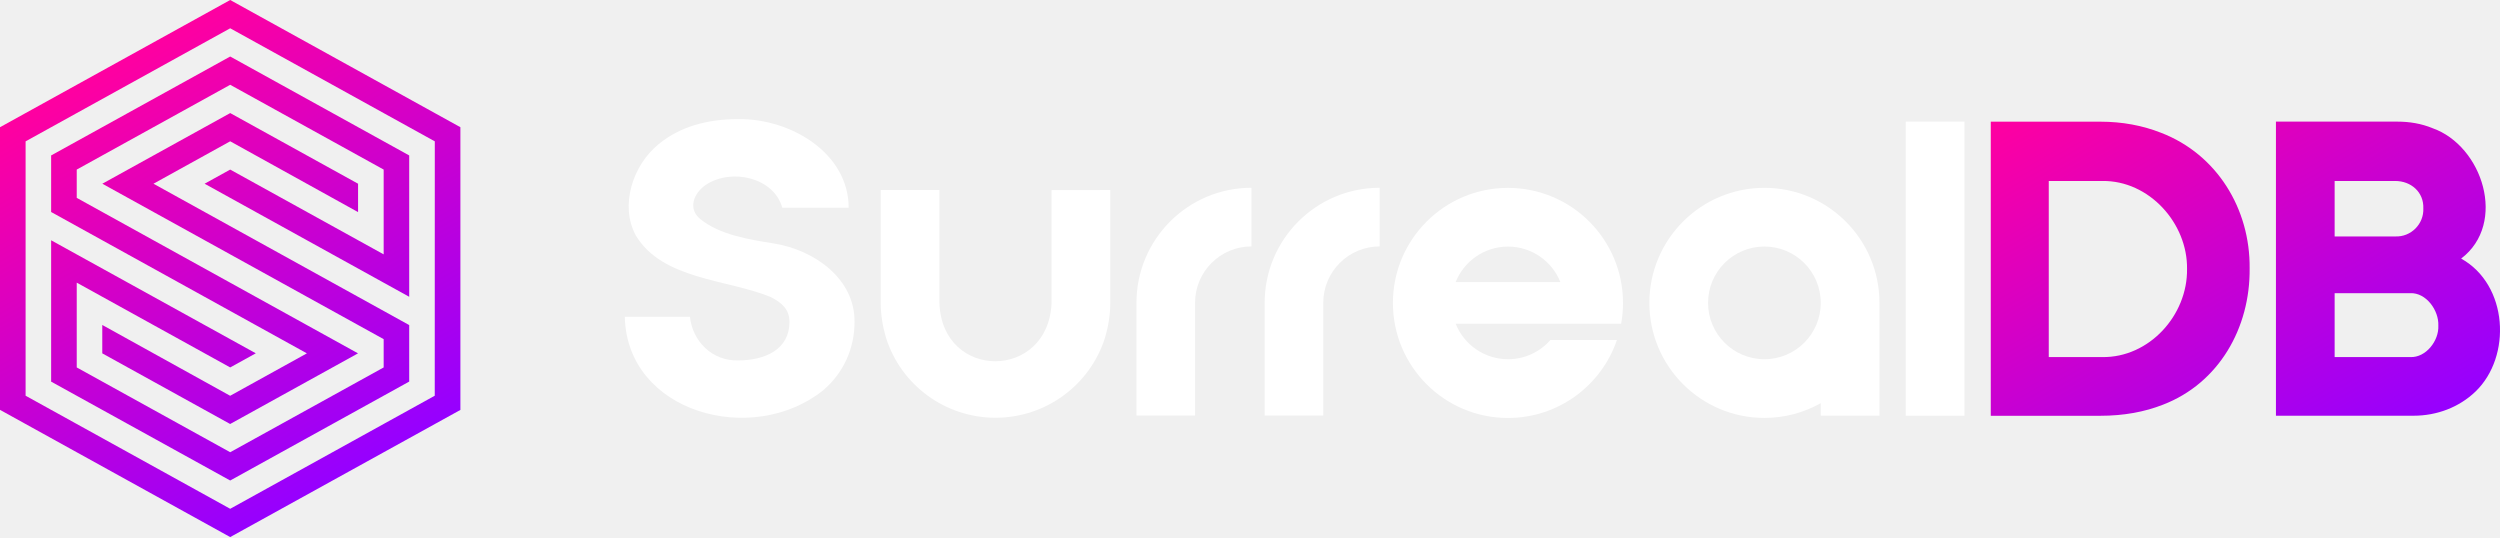
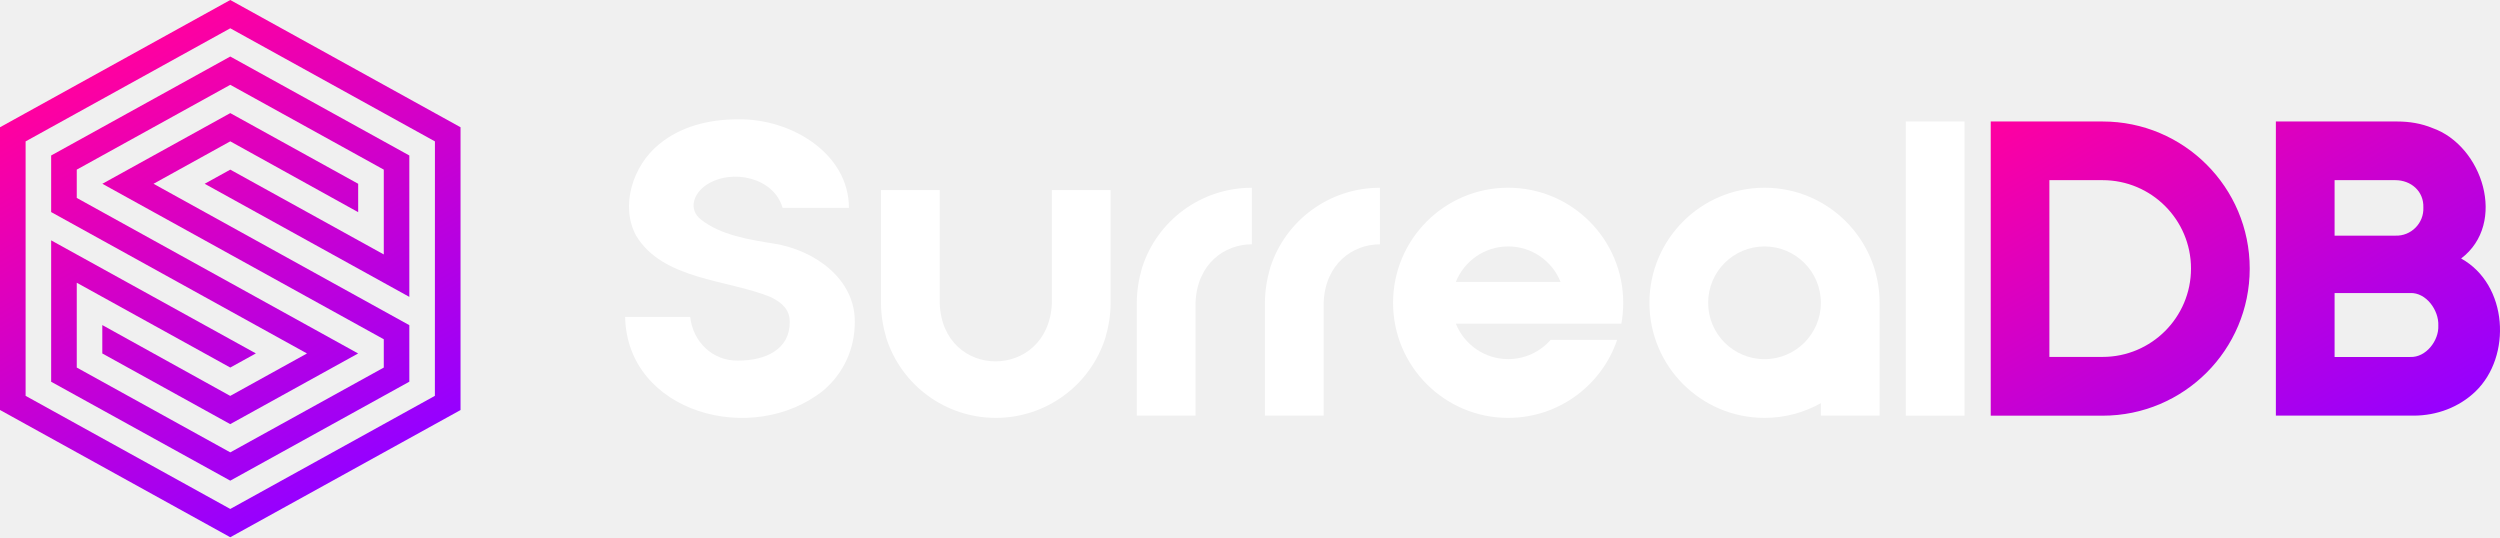
- <svg xmlns="http://www.w3.org/2000/svg" version="1.1" id="SurrealDB" x="0px" y="0px" viewBox="0 0 4561.3 979.9" style="enable-background:new 0 0 4561.3 979.9;" xml:space="preserve">
+ <svg xmlns="http://www.w3.org/2000/svg" version="1.1" id="Built_on_SurrealDB" x="0px" y="0px" viewBox="0 0 4559.9 979.9" style="enable-background:new 0 0 4559.9 979.9;" xml:space="preserve">
  <style type="text/css">
- 	.st0{fill:url(#DB_00000048487347086893493710000004528769888840385445_);}
+ 	.st0{fill:url(#DB_00000062876021213690672170000000514189494634513329_);}
	.st1{fill:#FFFFFF;}
- 	.st2{fill:url(#Icon_00000183946136787574510390000012658905940412849296_);}
+ 	.st2{fill:url(#Icon_00000074443081069526423160000003846046493808729256_);}
</style>
-   <linearGradient id="DB_00000029003950116912366290000004116398802232757158_" gradientUnits="userSpaceOnUse" x1="3829.714" y1="1718.343" x2="4266.252" y2="2474.448" gradientTransform="matrix(1 0 0 1 0 -1610.378)">
-     <stop offset="0" style="stop-color:#FF00A0" />
-     <stop offset="1" style="stop-color:#9600FF" />
-   </linearGradient>
-   <path id="DB" style="fill:url(#DB_00000029003950116912366290000004116398802232757158_);" d="M4490.4,471.8  c84.5-64.2,39.3-205.8-52.4-238c-20.2-8.3-41.6-11.9-64.2-11.9h-221.3v536.6c13.1,0,251,0,251,0c42.8,0,83.3-15.5,113-44  C4583.3,650.3,4576.1,519.4,4490.4,471.8z M4259.6,330.2h110.6c28.6,0,52.3,20.2,51.2,50c1.2,28.6-22.6,52.4-51.2,51.2h-110.6V330.2  z M4397.6,651.5h-138V534.9h138c28.6-1.2,52.4,30.9,51.2,59.5C4450,621.7,4426.2,652.7,4397.6,651.5z M3942.7,242.2  c-33.3-13.1-70.2-20.2-110.6-20.2h-199.9v536.6h199.9c42.8,0,80.9-7.1,114.2-20.2c102.3-39.3,159.4-140.4,158.2-248.7  C4105.7,381.4,4045,281.4,3942.7,242.2z M3990.3,490.8c1.1,84.5-69.1,161.9-154.7,160.7H3738V330.2h97.6  C3921.3,329,3991.5,407.5,3990.3,490.8z" />
-   <path id="l_00000025403636360595826800000011768100850424527237_" class="st1" d="M3477.1,221.9v536.6h107.1V221.9H3477.1z" />
-   <path class="st1" d="M3429.1,552.6c0-115.9-94-209.9-209.9-209.9s-209.9,94-209.9,209.9s94,209.9,209.9,209.9  c37.3,0,72.4-9.8,102.8-26.9v22.8h107.1L3429.1,552.6C3429.1,552.7,3429.1,552.7,3429.1,552.6z M3219.2,655.4  c-56.8,0-102.8-46-102.8-102.8s46-102.8,102.8-102.8s102.8,46,102.8,102.8S3276,655.4,3219.2,655.4z" />
-   <path class="st1" d="M2751.4,655.4c-43.3,0-80.4-26.8-95.5-64.7h301.9c2.3-12.3,3.4-25.1,3.4-38c0-115.9-94-209.9-209.9-209.9  s-209.9,94-209.9,209.9s94,209.9,209.9,209.9c92.3,0,170.7-59.6,198.8-142.3h-121.3C2810,641.8,2782.3,655.4,2751.4,655.4z   M2751.4,449.9c43.3,0,80.4,26.8,95.5,64.7h-191C2671,476.7,2708.1,449.9,2751.4,449.9z" />
-   <path class="st1" d="M2307.4,552.5v205.7h106.9V552.5c0-56.8,46.1-102.9,102.9-102.9v-107C2401.3,342.6,2307.4,436.6,2307.4,552.5z" />
-   <path class="st1" d="M2073.5,552.5v205.7h106.9V552.5c0-56.8,46.1-102.9,102.9-102.9v-107C2167.4,342.6,2073.5,436.6,2073.5,552.5z" />
-   <path class="st1" d="M1918.6,346.8v206.1c-5.9,141.6-199.9,141.6-204.6,0V439.2v-92.5h-107.1v92.5v113.6c0,21.4,3.6,42.8,9.5,63.1  c27.4,86.9,108.3,146.3,199.9,146.3s172.5-59.4,199.9-146.2c5.9-20.2,9.5-41.6,9.5-63.1V439.2v-92.5L1918.6,346.8L1918.6,346.8z" />
-   <path id="S_00000169540344908778767970000011130257505604909976_" class="st1" d="M1411.9,444.2c-45.1-7.2-98.6-15.6-134.2-44.5  c-22.6-18.2-13.1-47,10.7-62.8c46.3-30.3,123.4-13.3,138.9,42.1h121.1c0-98.9-104.5-162.9-201.9-161.7  c-54.7,0-105.7,13.3-144.9,45.8c-47.4,38.6-71.1,112.2-41.5,166.6c48.7,80.8,166.3,79.6,245.8,112.1c21.4,10.9,34.5,23,34.5,45.8  c0,49.5-43.9,70-93.8,70c-47.4,1.2-83-35-87.8-79.6H1140c3.6,175,232.7,237.8,362.1,133.9c36.8-31.4,57-76,57-124.2  C1560.2,509.3,1486.7,456.2,1411.9,444.2z" />
-   <linearGradient id="Icon_00000060718301121188036180000004517617148657500603_" gradientUnits="userSpaceOnUse" x1="203.348" y1="2241.681" x2="636.696" y2="1491.1" gradientTransform="matrix(1 0 0 -1 0 2356.378)">
-     <stop offset="0" style="stop-color:#FF00A0" />
-     <stop offset="1" style="stop-color:#9600FF" />
-   </linearGradient>
-   <path id="Icon" style="fill:url(#Icon_00000060718301121188036180000004517617148657500603_);" d="M420,257.8L653.3,387v-51.8  L420,206.3c-34.7,19.2-202.4,111.9-233.3,128.9c28.7,15.9,330.1,182.4,513.3,283.6v51.6c-24.9,13.8-280,154.7-280,154.7  C350.2,786.6,209.7,709,140,670.4V515.7l280,154.7l46.7-25.8L93.3,438.4v257.9L420,876.7c32.2-17.8,302.8-167.3,326.6-180.5V593.1  L280,335.2L420,257.8z M93.3,283.6v103.2l466.6,257.9l-140,77.4L186.6,592.9v51.8l233.3,128.9c34.7-19.2,202.4-111.9,233.3-128.9  C624.5,628.8,323.2,462.3,140,361v-51.6c24.9-13.8,280-154.7,280-154.7c69.7,38.6,210.2,116.2,280,154.7v154.7L420,309.4l-46.7,25.8  l373.3,206.3V283.6L420,103.1C387.7,121,117.2,270.5,93.3,283.6z M420,0L0,232.1v515.7l420,232.1l420-232V232.1L420,0z M793.2,722  L420,928.3L46.7,722V257.9L420,51.6l373.3,206.3L793.2,722z" />
+   <g>
+     <linearGradient id="DB_00000069364063439630302490000010074179742207837841_" gradientUnits="userSpaceOnUse" x1="3828.418" y1="107.621" x2="4264.905" y2="863.639">
+       <stop offset="0" style="stop-color:#FF00A0" />
+       <stop offset="1" style="stop-color:#9600FF" />
+     </linearGradient>
+     <path id="DB_00000016758915625124994280000016461386885611437752_" style="fill:url(#DB_00000069364063439630302490000010074179742207837841_);" d="   M4489,471.5c84.5-64.2,39.3-205.8-52.4-238c-20.2-8.3-41.6-11.9-64.2-11.9h-221.3v536.5c13.1,0,251,0,251,0   c42.8,0,83.3-15.5,113-44C4581.9,649.9,4574.7,519,4489,471.5z M4258.2,328.6h0.1h110.6c28.6,0,52.3,20.2,51.2,50   c1.2,28.6-22.6,52.4-51.2,51.2h-110.6h-0.1V328.6z M4396.2,651.1h-138V534.5h138c28.6-1.2,52.4,30.9,51.2,59.5   C4448.6,621.3,4424.8,652.3,4396.2,651.1z M3835.1,221.6H3631v536.6h204.1c148.2,0,268.3-120.1,268.3-268.3   S3983.2,221.6,3835.1,221.6z M3835.1,651c0,0,0,0-0.1,0h-97V328.6h96.9c0,0,0,0,0.1,0c89.1,0,161.3,72.2,161.3,161.2   S3924.1,651,3835.1,651z" />
+     <path id="l_00000103242653431021337910000013777398160531640960_" class="st1" d="M3476.1,221.6v536.6h107.1V221.6H3476.1z" />
+     <path id="a_00000114047365147663133050000011517088098890313346_" class="st1" d="M3428.3,552.3c0-115.9-94-209.9-209.9-209.9   s-209.9,94-209.9,209.9s94,209.9,209.9,209.9c37.3,0,72.4-9.8,102.8-26.9v22.8h107.1L3428.3,552.3   C3428.3,552.4,3428.3,552.4,3428.3,552.3z M3218.4,655.1c-56.8,0-102.8-46-102.8-102.8s46-102.8,102.8-102.8s102.8,46,102.8,102.8   S3275.2,655.1,3218.4,655.1z" />
+     <path id="e_00000011725667220689958660000006084327059228220294_" class="st1" d="M2750.9,655c-43.3,0-80.4-26.8-95.5-64.7h301.9   c2.3-12.3,3.4-25.1,3.4-38c0-115.9-94-209.9-209.9-209.9s-209.9,94-209.9,209.9s94,209.9,209.9,209.9   c92.3,0,170.7-59.6,198.8-142.3h-121.3C2809.5,641.4,2781.8,655,2750.9,655z M2750.9,449.5c43.3,0,80.4,26.8,95.5,64.7h-191   C2670.5,476.3,2707.6,449.5,2750.9,449.5z" />
+     <path id="r_00000127037221966445926390000000420214718076556192_" class="st1" d="M2516.6,342.5c-91.6,0-172.5,59.4-199.9,146.2   c-5.9,20.2-9.5,41.6-9.5,63.1v113.7V758h107.1V551.8c2.9-70.8,52.9-106.2,102.7-106.2V342.5   C2516.9,342.5,2516.7,342.5,2516.6,342.5z" />
+     <path id="r_00000038389045402950038880000017212340058551358609_" class="st1" d="M2282.9,342.5c-91.6,0-172.5,59.4-199.9,146.2   c-5.9,20.2-9.5,41.6-9.5,63.1v113.7V758h107.1V551.8c2.9-70.8,52.9-106.2,102.7-106.2V342.5C2283.2,342.5,2283,342.5,2282.9,342.5z   " />
+     <path id="u_00000165935716996902656450000018140784225834785210_" class="st1" d="M1918.6,552.9c-5.9,141.6-199.9,141.6-204.6,0   V439.2v-92.5h-107.1v92.5v113.6c0,21.4,3.6,42.8,9.5,63.1c27.4,86.9,108.3,146.3,199.9,146.3s172.5-59.4,199.9-146.2   c5.9-20.2,9.5-41.6,9.5-63.1V439.2v-92.5h-107.1L1918.6,552.9L1918.6,552.9z" />
+     <path id="S_00000166662375492201169010000009477598989473204101_" class="st1" d="M1412,444.4c-45.1-7.2-98.5-15.6-134.1-44.5   c-22.6-18.2-13.1-47,10.7-62.8c46.3-30.3,123.3-13.3,138.8,42.1h121c0-98.8-104.4-162.8-201.8-161.6c-54.7,0-105.6,13.3-144.8,45.8   c-47.4,38.6-71.1,112.1-41.5,166.5c48.7,80.8,166.2,79.6,245.7,112c21.4,10.9,34.5,23,34.5,45.8c0,49.5-43.9,70-93.8,70   c-47.4,1.2-83-35-87.8-79.6h-118.7c3.6,174.9,232.6,237.7,361.9,133.8c36.8-31.4,57-76,57-124.1   C1560.2,509.4,1486.7,456.4,1412,444.4z" />
+     <linearGradient id="Icon_00000017516935912458277340000014518060762164600255_" gradientUnits="userSpaceOnUse" x1="203.348" y1="114.697" x2="636.696" y2="865.278">
+       <stop offset="0" style="stop-color:#FF00A0" />
+       <stop offset="1" style="stop-color:#9600FF" />
+     </linearGradient>
+     <path id="Icon_00000113316389820613155240000001228407474500178859_" style="fill:url(#Icon_00000017516935912458277340000014518060762164600255_);" d="   M420,257.8L653.3,387v-51.8L420,206.3c-34.7,19.2-202.4,111.9-233.3,128.9c28.7,15.9,330.1,182.4,513.3,283.6v51.6   c-24.9,13.8-280,154.7-280,154.7C350.2,786.6,209.7,709,140,670.4V515.7l280,154.7l46.7-25.8L93.3,438.4v257.9L420,876.7   c32.2-17.8,302.8-167.3,326.6-180.5V593.1L280,335.2L420,257.8z M93.3,283.6v103.2l466.6,257.9l-140,77.4L186.6,592.9v51.8   l233.3,128.9c34.7-19.2,202.4-111.9,233.3-128.9C624.5,628.8,323.2,462.3,140,361v-51.6c24.9-13.8,280-154.7,280-154.7   c69.7,38.6,210.2,116.2,280,154.7v154.7L420,309.4l-46.7,25.8l373.3,206.3V283.6L420,103.1C387.7,121,117.2,270.5,93.3,283.6z    M420,0L0,232.1v515.7l420,232.1l420-232V232.1L420,0z M793.2,722L420,928.3L46.7,722V257.9L420,51.6l373.3,206.3L793.2,722z" />
+   </g>
</svg>
